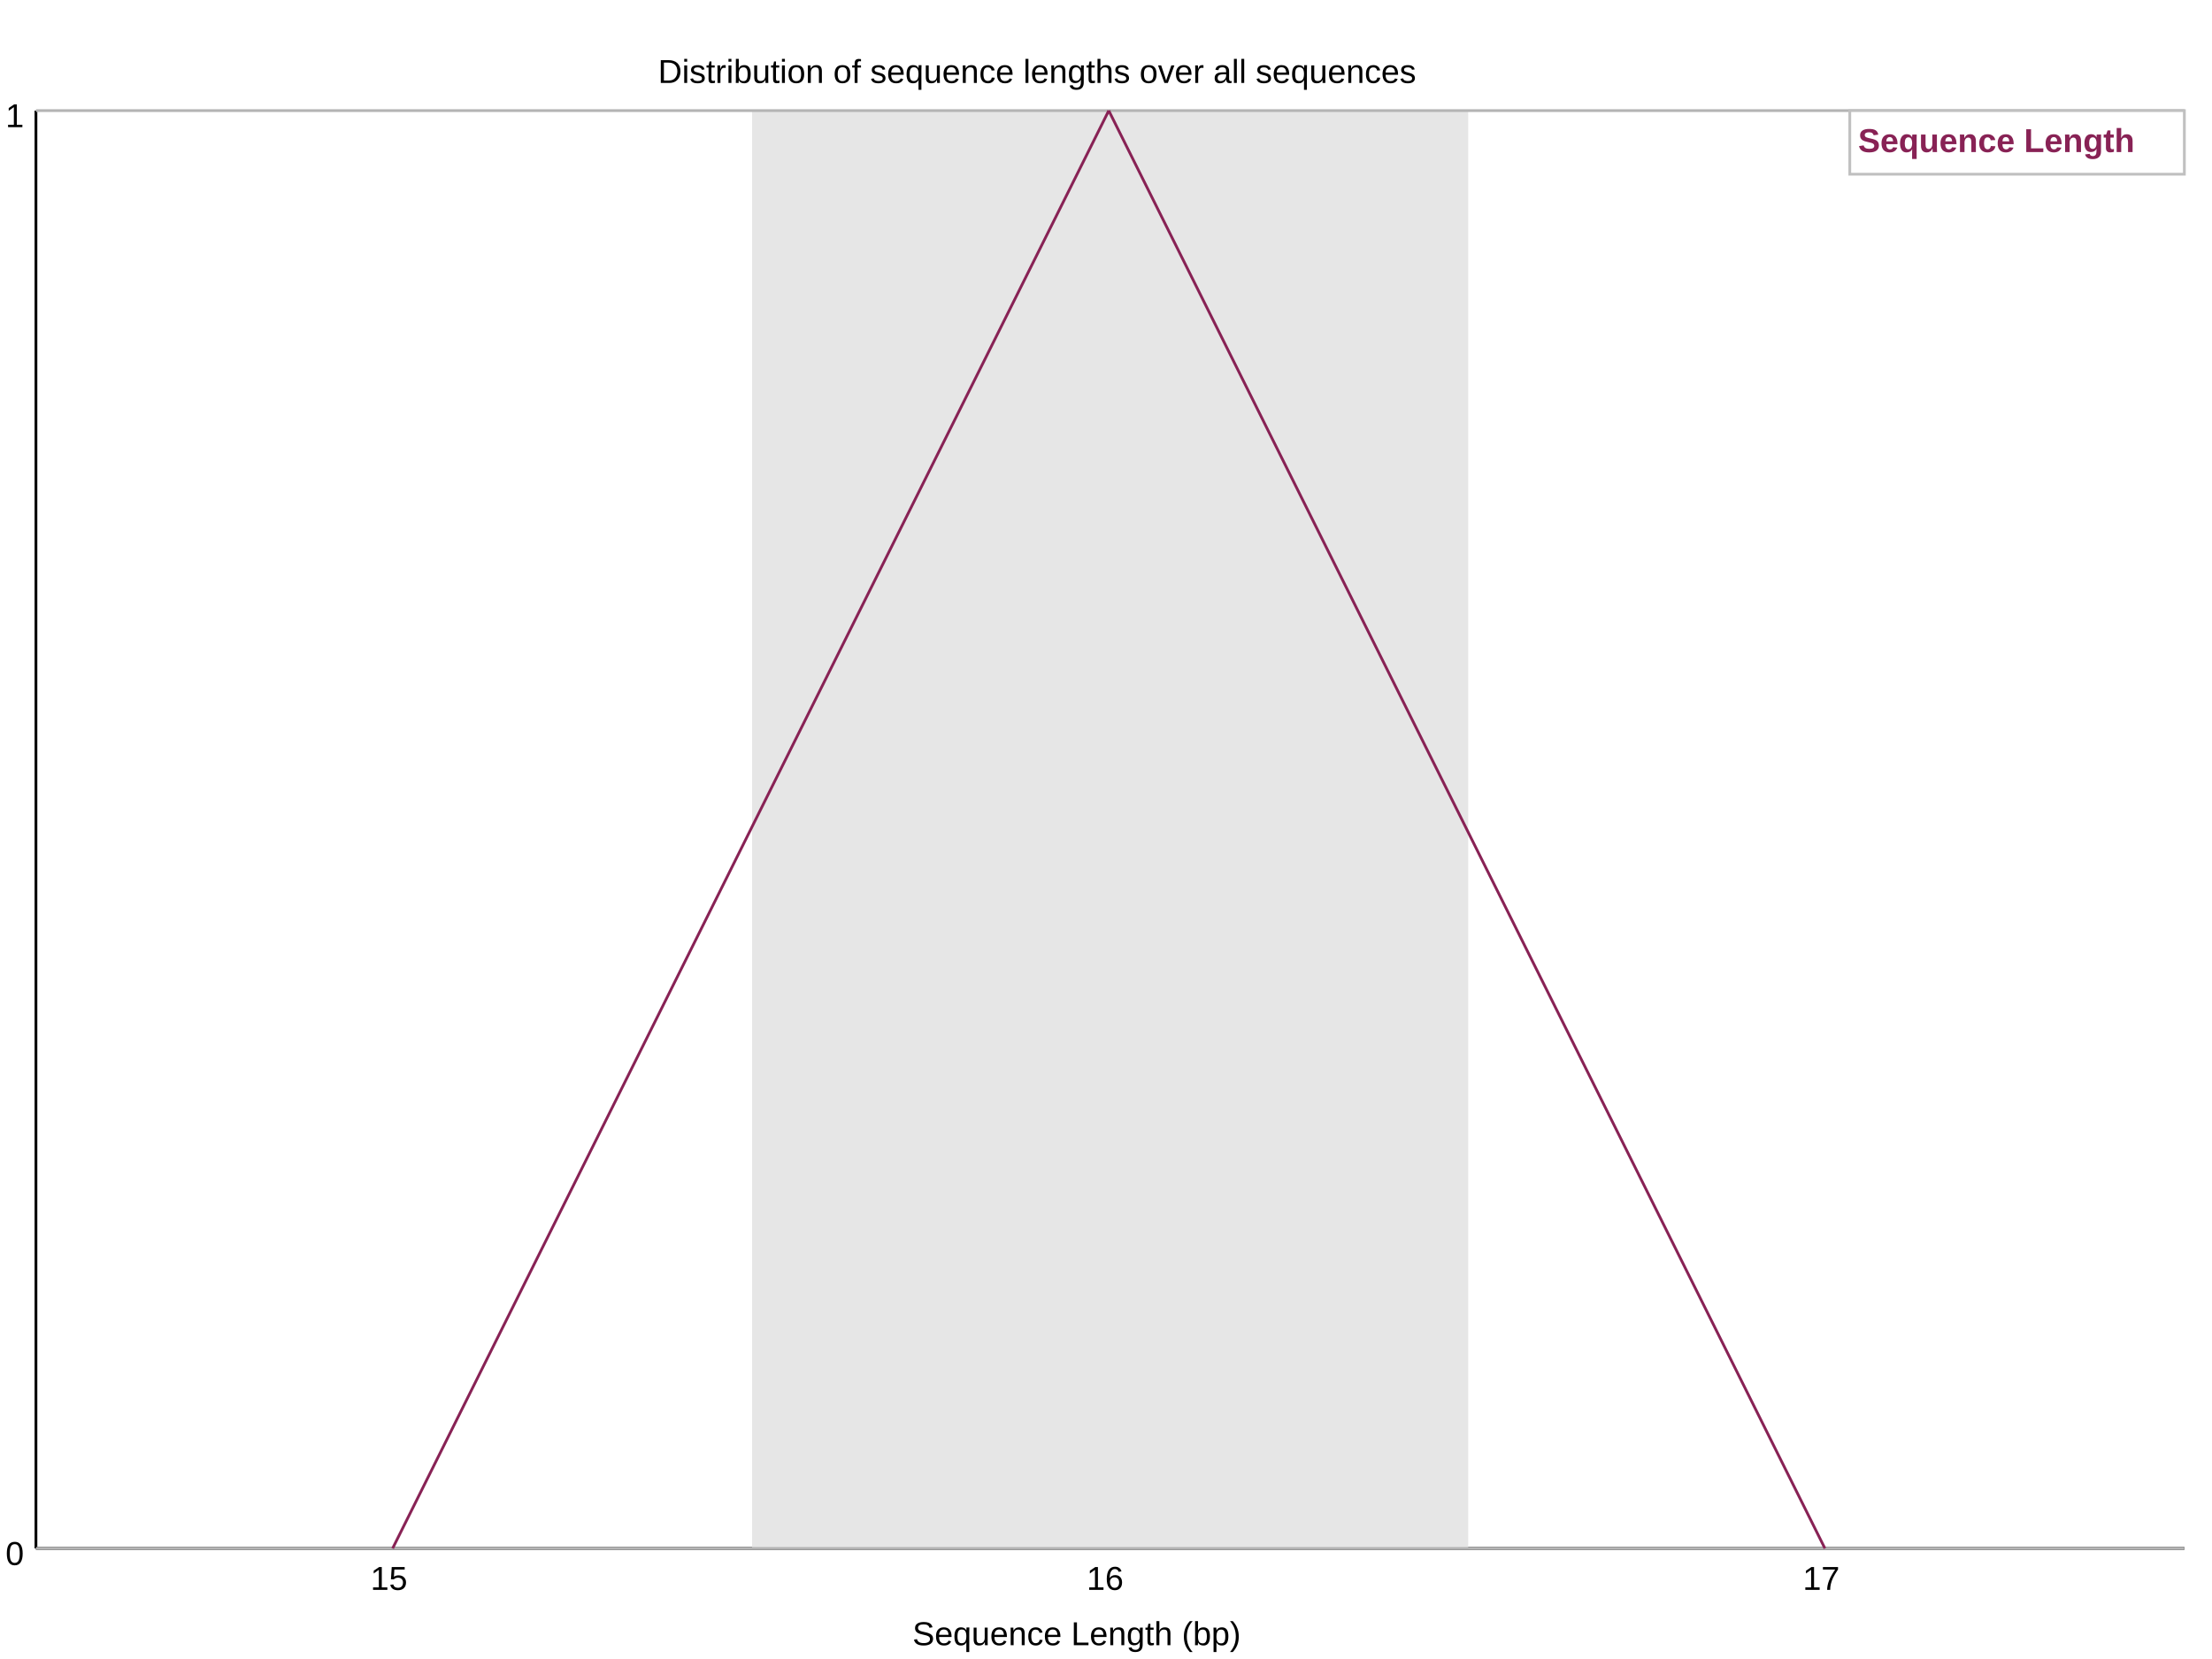
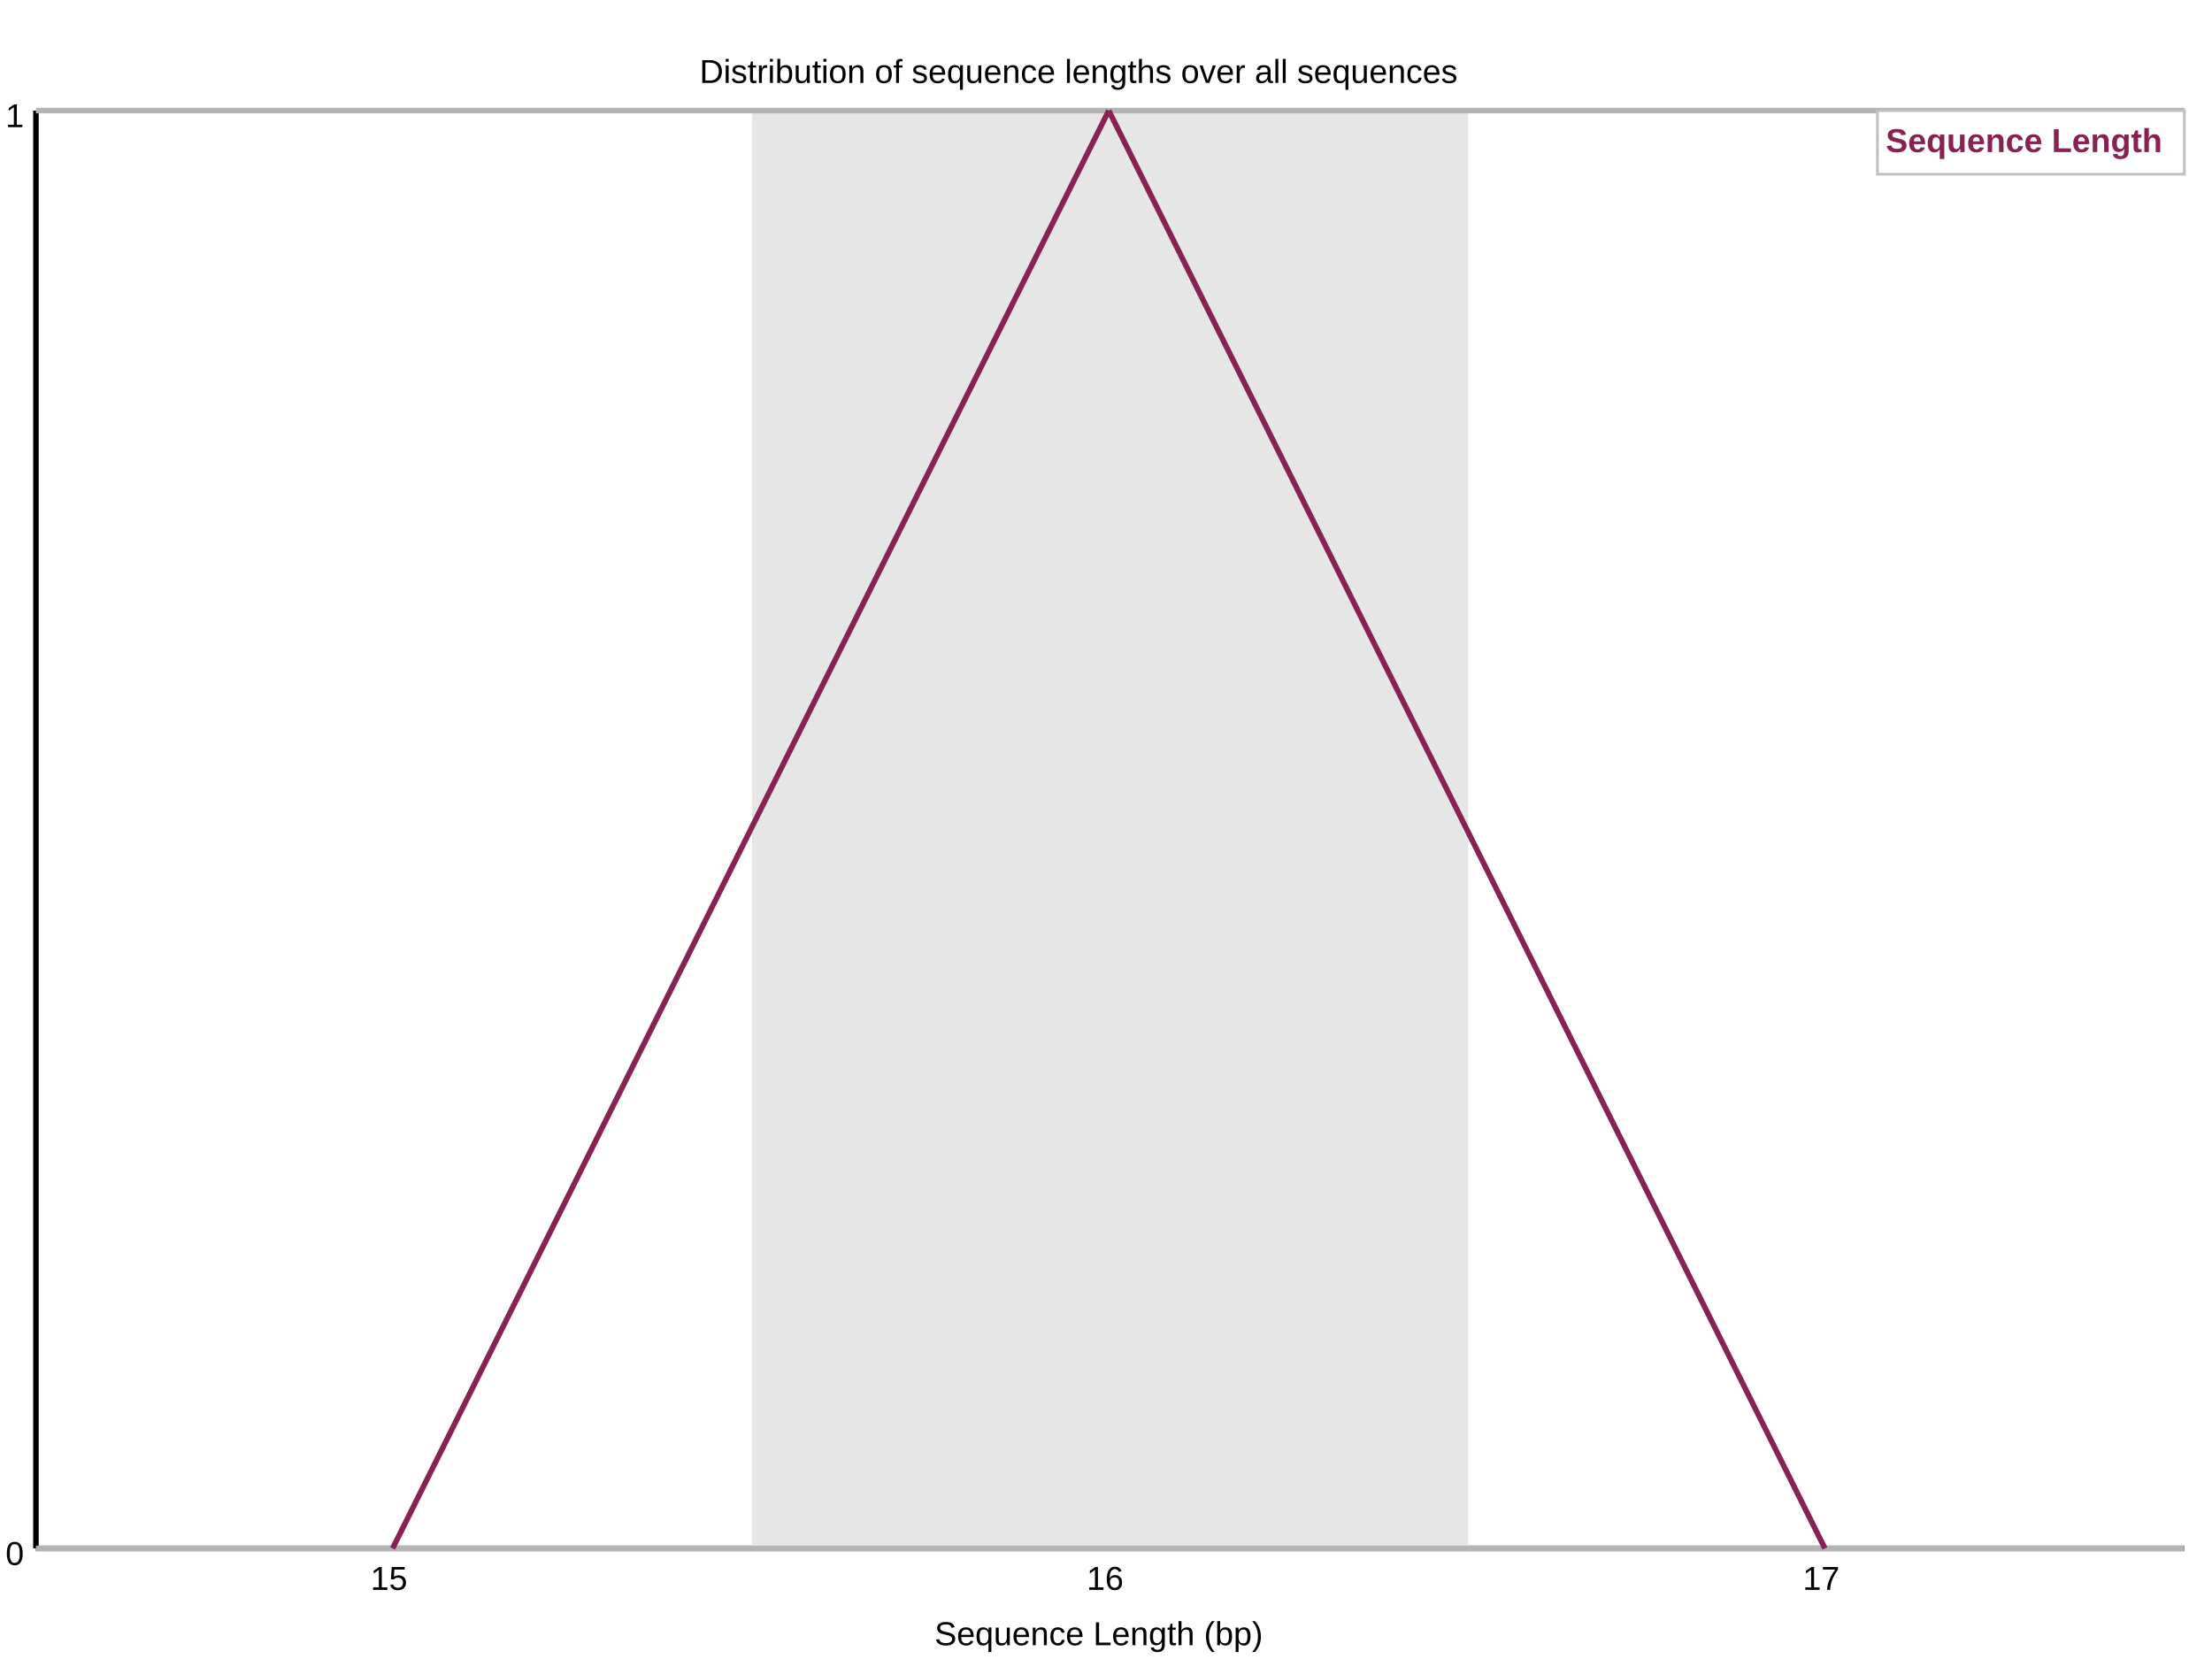
<svg xmlns="http://www.w3.org/2000/svg" width="800" height="600" version="1.1">
-   <rect width="800" height="600" x="0" y="0" style="fill:rgb(238,238,238);stroke:none" />
-   <rect width="800" height="600" x="0" y="0" style="fill:rgb(255,255,255);stroke:none" />
-   <text x="2" y="566" fill="rgb(0,0,0)" font-family="Arial" font-size="12">0</text>
-   <text x="2" y="46" fill="rgb(0,0,0)" font-family="Arial" font-size="12">1</text>
-   <text x="238" y="30" fill="rgb(0,0,0)" font-family="Arial" font-size="12">Distribution of sequence lengths over all sequences</text>
-   <line x1="13" y1="560" x2="790" y2="560" stroke="rgb(0,0,0)" stroke-width="1" />
-   <line x1="13" y1="560" x2="13" y2="40" stroke="rgb(0,0,0)" stroke-width="1" />
-   <text x="330" y="595" fill="rgb(0,0,0)" font-family="Arial" font-size="12">Sequence Length (bp)</text>
-   <text x="134" y="575" fill="rgb(0,0,0)" font-family="Arial" font-size="12">15</text>
-   <rect width="259" height="520" x="272" y="40" style="fill:rgb(230,230,230);stroke:none" />
-   <text x="393" y="575" fill="rgb(0,0,0)" font-family="Arial" font-size="12">16</text>
-   <text x="652" y="575" fill="rgb(0,0,0)" font-family="Arial" font-size="12">17</text>
-   <line x1="13" y1="560" x2="790" y2="560" stroke="rgb(180,180,180)" stroke-width="1" />
-   <line x1="13" y1="40" x2="790" y2="40" stroke="rgb(180,180,180)" stroke-width="1" />
-   <line x1="142" y1="560" x2="401" y2="40" stroke="rgb(136,34,85)" stroke-width="1" />
-   <line x1="401" y1="40" x2="660" y2="560" stroke="rgb(136,34,85)" stroke-width="1" />
-   <rect width="121" height="23" x="669" y="40" style="fill:rgb(255,255,255);stroke:none" />
-   <rect width="121" height="23" x="669" y="40" rx="0" ry="0" style="fill:none;stroke-width:1;stroke:rgb(192,192,192)" />
-   <text x="672" y="55" fill="rgb(136,34,85)" font-family="Arial" font-size="12" font-weight="bold">Sequence Length</text>
+   <style>text{font-family:Arial}</style>
+   <rect width="800" height="600" x="0" y="0" fill="rgb(238,238,238)" />
+   <rect width="800" height="600" x="0" y="0" fill="rgb(255,255,255)" />
+   <text x="2" y="566" fill="rgb(0,0,0)" font-size="12">0</text>
+   <text x="2" y="46" fill="rgb(0,0,0)" font-size="12">1</text>
+   <text x="253" y="30" fill="rgb(0,0,0)" font-size="12">Distribution of sequence lengths over all sequences</text>
+   <line x1="13" y1="560" x2="790" y2="560" stroke="rgb(0,0,0)" stroke-width="2" />
+   <line x1="13" y1="560" x2="13" y2="40" stroke="rgb(0,0,0)" stroke-width="2" />
+   <text x="338" y="595" fill="rgb(0,0,0)" font-size="12">Sequence Length (bp)</text>
+   <text x="134" y="575" fill="rgb(0,0,0)" font-size="12">15</text>
+   <rect width="259" height="520" x="272" y="40" fill="rgb(230,230,230)" />
+   <text x="393" y="575" fill="rgb(0,0,0)" font-size="12">16</text>
+   <text x="652" y="575" fill="rgb(0,0,0)" font-size="12">17</text>
+   <line x1="13" y1="560" x2="790" y2="560" stroke="rgb(180,180,180)" stroke-width="2" />
+   <line x1="13" y1="40" x2="790" y2="40" stroke="rgb(180,180,180)" stroke-width="2" />
+   <line x1="142" y1="560" x2="401" y2="40" stroke="rgb(136,34,85)" stroke-width="2" />
+   <line x1="401" y1="40" x2="660" y2="560" stroke="rgb(136,34,85)" stroke-width="2" />
+   <rect width="111" height="23" x="679" y="40" fill="rgb(255,255,255)" />
+   <rect width="111" height="23" x="679" y="40" rx="0" ry="0" fill="none" stroke="rgb(192,192,192)" />
+   <text x="682" y="55" fill="rgb(136,34,85)" font-size="12" font-weight="bold">Sequence Length</text>
</svg>
